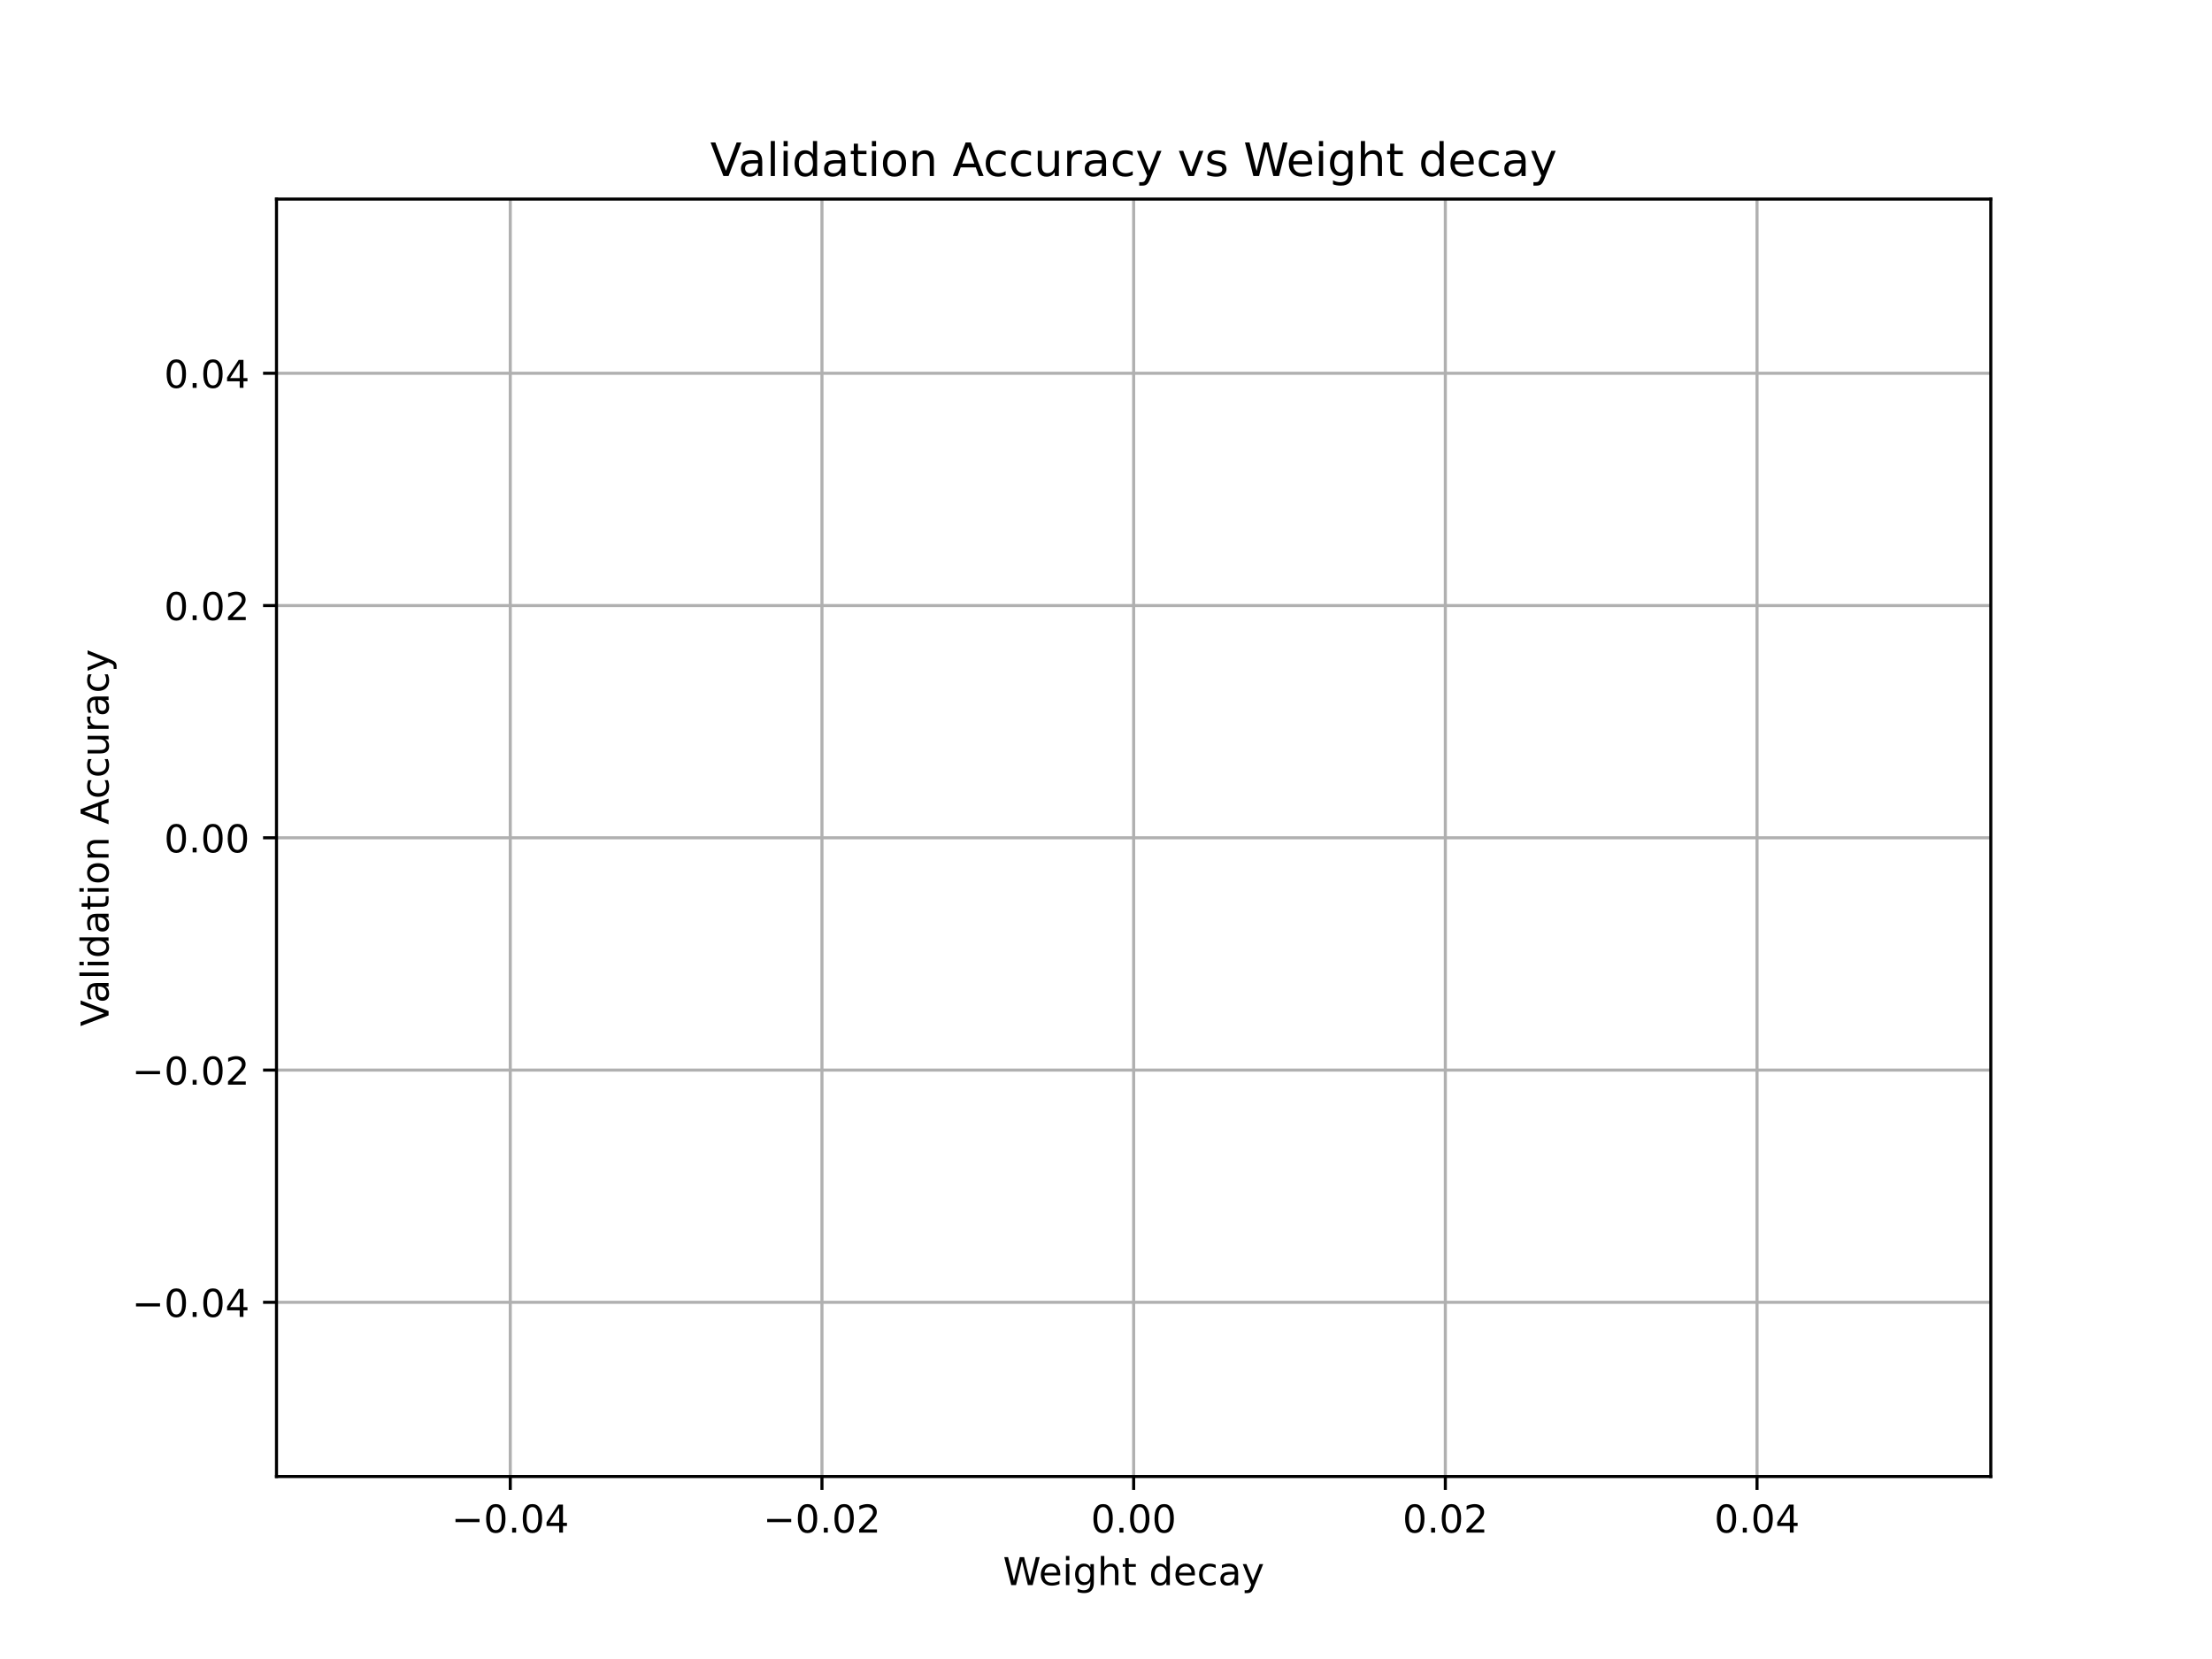
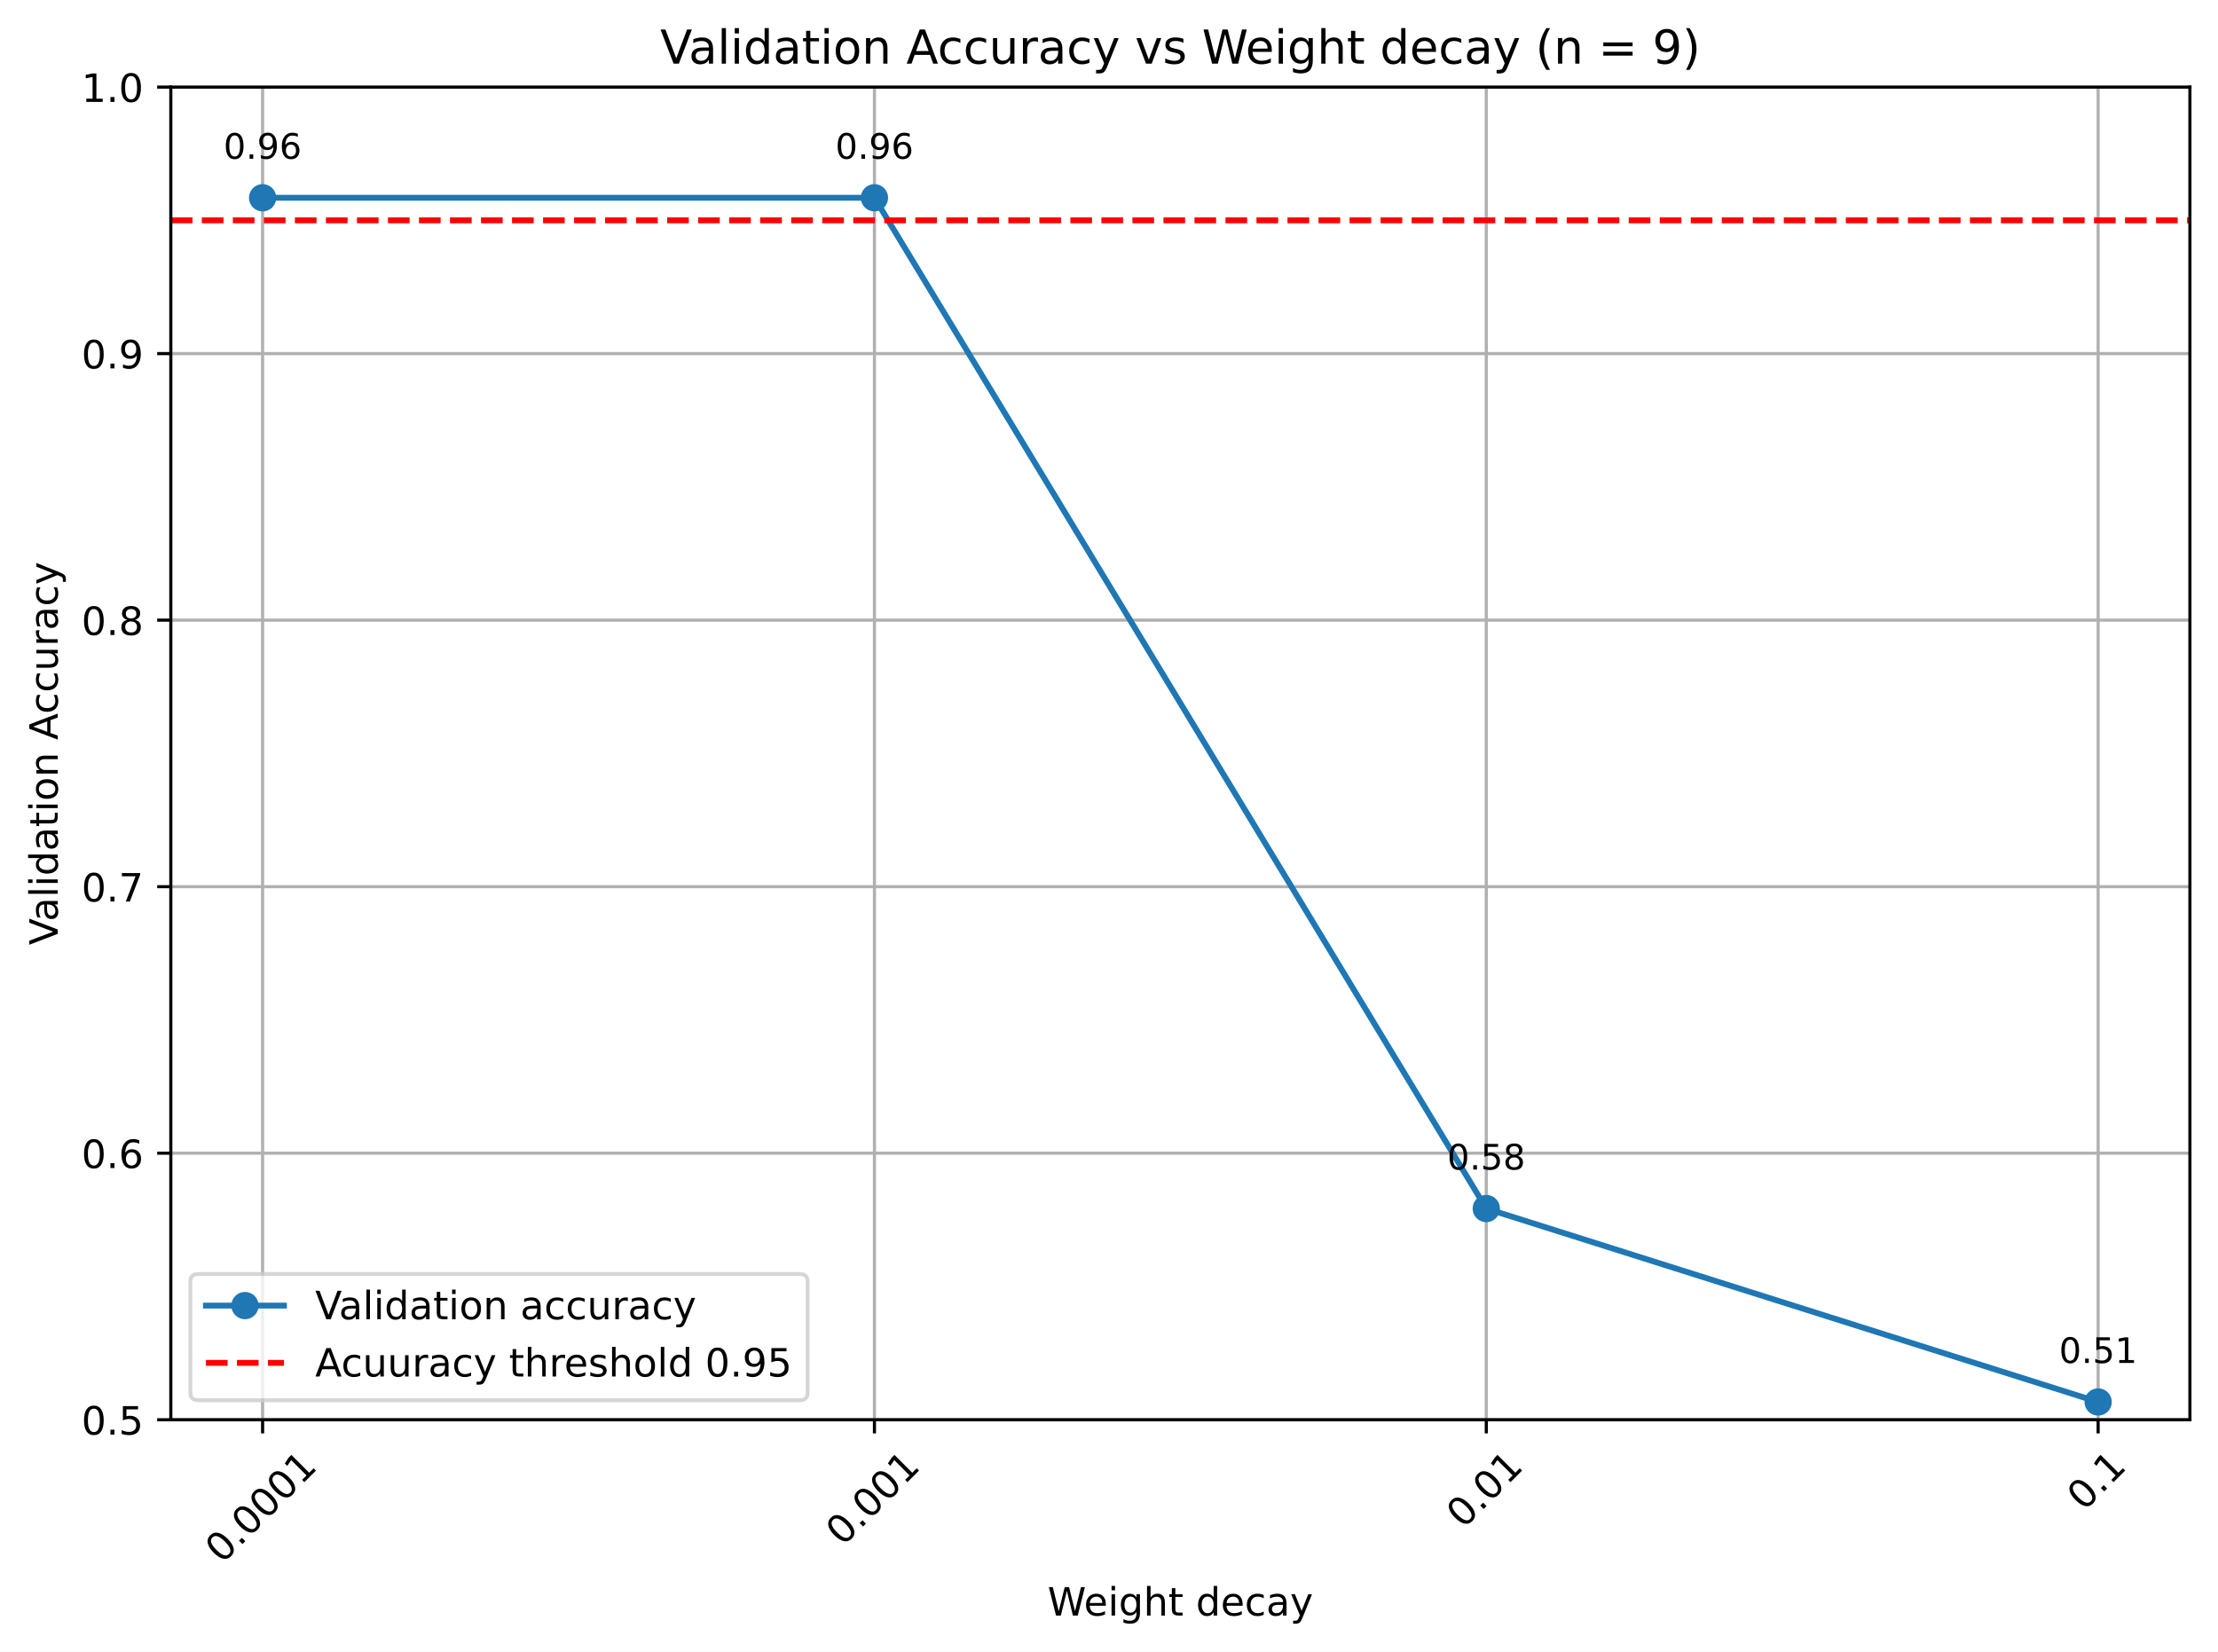
- <svg xmlns="http://www.w3.org/2000/svg" xmlns:xlink="http://www.w3.org/1999/xlink" width="576pt" height="432pt" viewBox="0 0 576 432" version="1.1">
+ <svg xmlns="http://www.w3.org/2000/svg" xmlns:xlink="http://www.w3.org/1999/xlink" width="568.461pt" height="423.329pt" viewBox="0 0 568.461 423.329" version="1.1">
  <defs>
    <style type="text/css">*{stroke-linejoin: round; stroke-linecap: butt}</style>
  </defs>
  <g id="figure_1">
    <g id="patch_1">
-       <path d="M 0 432  L 576 432  L 576 0  L 0 0  z " style="fill: #ffffff" />
+       <path d="M 0 423.329  L 568.461 423.329  L 568.461 0  L 0 0  z " style="fill: #ffffff" />
    </g>
    <g id="axes_1">
      <g id="patch_2">
-         <path d="M 72 384.48  L 518.4 384.48  L 518.4 51.84  L 72 51.84  z " style="fill: #ffffff" />
+         <path d="M 43.781 363.866  L 561.261 363.866  L 561.261 22.318  L 43.781 22.318  z " style="fill: #ffffff" />
      </g>
      <g id="matplotlib.axis_1">
        <g id="xtick_1">
          <g id="line2d_1">
-             <path d="M 132.873 384.48  L 132.873 51.84  " clip-path="url(#pad56297cc3)" style="fill: none; stroke: #b0b0b0; stroke-width: 0.8; stroke-linecap: square" />
+             <path d="M 67.303 363.866  L 67.303 22.318  " clip-path="url(#p8af74538eb)" style="fill: none; stroke: #b0b0b0; stroke-width: 0.8; stroke-linecap: square" />
          </g>
          <g id="line2d_2">
            <defs>
-               <path id="mb30249bc83" d="M 0 0  L 0 3.5  " style="stroke: #000000; stroke-width: 0.8" />
+               <path id="m6981e459e8" d="M 0 0  L 0 3.5  " style="stroke: #000000; stroke-width: 0.8" />
            </defs>
            <g>
-               <use xlink:href="#mb30249bc83" x="132.873" y="384.48" style="stroke: #000000; stroke-width: 0.8" />
+               <use xlink:href="#m6981e459e8" x="67.303" y="363.866" style="stroke: #000000; stroke-width: 0.8" />
            </g>
          </g>
          <g id="text_1">
-             <g transform="translate(117.5501 399.0784) scale(0.1 -0.1)">
-               <defs>
-                 <path id="DejaVuSans-2212" d="M 678 2272  L 4684 2272  L 4684 1741  L 678 1741  L 678 2272  z " transform="scale(0.015625)" />
+             <g transform="translate(56.88319 400.9806) rotate(-45) scale(0.1 -0.1)">
+               <defs>
                <path id="DejaVuSans-30" d="M 2034 4250  Q 1547 4250 1301 3770  Q 1056 3291 1056 2328  Q 1056 1369 1301 889  Q 1547 409 2034 409  Q 2525 409 2770 889  Q 3016 1369 3016 2328  Q 3016 3291 2770 3770  Q 2525 4250 2034 4250  z M 2034 4750  Q 2819 4750 3233 4129  Q 3647 3509 3647 2328  Q 3647 1150 3233 529  Q 2819 -91 2034 -91  Q 1250 -91 836 529  Q 422 1150 422 2328  Q 422 3509 836 4129  Q 1250 4750 2034 4750  z " transform="scale(0.015625)" />
                <path id="DejaVuSans-2e" d="M 684 794  L 1344 794  L 1344 0  L 684 0  L 684 794  z " transform="scale(0.015625)" />
-                 <path id="DejaVuSans-34" d="M 2419 4116  L 825 1625  L 2419 1625  L 2419 4116  z M 2253 4666  L 3047 4666  L 3047 1625  L 3713 1625  L 3713 1100  L 3047 1100  L 3047 0  L 2419 0  L 2419 1100  L 313 1100  L 313 1709  L 2253 4666  z " transform="scale(0.015625)" />
-               </defs>
-               <use xlink:href="#DejaVuSans-2212" />
-               <use xlink:href="#DejaVuSans-30" x="83.789" />
-               <use xlink:href="#DejaVuSans-2e" x="147.412" />
-               <use xlink:href="#DejaVuSans-30" x="179.199" />
-               <use xlink:href="#DejaVuSans-34" x="242.822" />
+                 <path id="DejaVuSans-31" d="M 794 531  L 1825 531  L 1825 4091  L 703 3866  L 703 4441  L 1819 4666  L 2450 4666  L 2450 531  L 3481 531  L 3481 0  L 794 0  L 794 531  z " transform="scale(0.015625)" />
+               </defs>
+               <use xlink:href="#DejaVuSans-30" />
+               <use xlink:href="#DejaVuSans-2e" x="63.623" />
+               <use xlink:href="#DejaVuSans-30" x="95.41" />
+               <use xlink:href="#DejaVuSans-30" x="159.033" />
+               <use xlink:href="#DejaVuSans-30" x="222.656" />
+               <use xlink:href="#DejaVuSans-31" x="286.279" />
            </g>
          </g>
        </g>
        <g id="xtick_2">
          <g id="line2d_3">
-             <path d="M 214.036 384.48  L 214.036 51.84  " clip-path="url(#pad56297cc3)" style="fill: none; stroke: #b0b0b0; stroke-width: 0.8; stroke-linecap: square" />
+             <path d="M 224.115 363.866  L 224.115 22.318  " clip-path="url(#p8af74538eb)" style="fill: none; stroke: #b0b0b0; stroke-width: 0.8; stroke-linecap: square" />
          </g>
          <g id="line2d_4">
            <g>
-               <use xlink:href="#mb30249bc83" x="214.036" y="384.48" style="stroke: #000000; stroke-width: 0.8" />
+               <use xlink:href="#m6981e459e8" x="224.115" y="363.866" style="stroke: #000000; stroke-width: 0.8" />
            </g>
          </g>
          <g id="text_2">
-             <g transform="translate(198.7137 399.0784) scale(0.1 -0.1)">
-               <defs>
-                 <path id="DejaVuSans-32" d="M 1228 531  L 3431 531  L 3431 0  L 469 0  L 469 531  Q 828 903 1448 1529  Q 2069 2156 2228 2338  Q 2531 2678 2651 2914  Q 2772 3150 2772 3378  Q 2772 3750 2511 3984  Q 2250 4219 1831 4219  Q 1534 4219 1204 4116  Q 875 4013 500 3803  L 500 4441  Q 881 4594 1212 4672  Q 1544 4750 1819 4750  Q 2544 4750 2975 4387  Q 3406 4025 3406 3419  Q 3406 3131 3298 2873  Q 3191 2616 2906 2266  Q 2828 2175 2409 1742  Q 1991 1309 1228 531  z " transform="scale(0.015625)" />
-               </defs>
-               <use xlink:href="#DejaVuSans-2212" />
-               <use xlink:href="#DejaVuSans-30" x="83.789" />
-               <use xlink:href="#DejaVuSans-2e" x="147.412" />
-               <use xlink:href="#DejaVuSans-30" x="179.199" />
-               <use xlink:href="#DejaVuSans-32" x="242.822" />
+             <g transform="translate(215.9448 396.4816) rotate(-45) scale(0.1 -0.1)">
+               <use xlink:href="#DejaVuSans-30" />
+               <use xlink:href="#DejaVuSans-2e" x="63.623" />
+               <use xlink:href="#DejaVuSans-30" x="95.41" />
+               <use xlink:href="#DejaVuSans-30" x="159.033" />
+               <use xlink:href="#DejaVuSans-31" x="222.656" />
            </g>
          </g>
        </g>
        <g id="xtick_3">
          <g id="line2d_5">
-             <path d="M 295.2 384.48  L 295.2 51.84  " clip-path="url(#pad56297cc3)" style="fill: none; stroke: #b0b0b0; stroke-width: 0.8; stroke-linecap: square" />
+             <path d="M 380.927 363.866  L 380.927 22.318  " clip-path="url(#p8af74538eb)" style="fill: none; stroke: #b0b0b0; stroke-width: 0.8; stroke-linecap: square" />
          </g>
          <g id="line2d_6">
            <g>
-               <use xlink:href="#mb30249bc83" x="295.2" y="384.48" style="stroke: #000000; stroke-width: 0.8" />
+               <use xlink:href="#m6981e459e8" x="380.927" y="363.866" style="stroke: #000000; stroke-width: 0.8" />
            </g>
          </g>
          <g id="text_3">
-             <g transform="translate(284.0672 399.0784) scale(0.1 -0.1)">
+             <g transform="translate(375.0064 391.9827) rotate(-45) scale(0.1 -0.1)">
              <use xlink:href="#DejaVuSans-30" />
              <use xlink:href="#DejaVuSans-2e" x="63.623" />
              <use xlink:href="#DejaVuSans-30" x="95.41" />
-               <use xlink:href="#DejaVuSans-30" x="159.033" />
+               <use xlink:href="#DejaVuSans-31" x="159.033" />
            </g>
          </g>
        </g>
        <g id="xtick_4">
          <g id="line2d_7">
-             <path d="M 376.364 384.48  L 376.364 51.84  " clip-path="url(#pad56297cc3)" style="fill: none; stroke: #b0b0b0; stroke-width: 0.8; stroke-linecap: square" />
+             <path d="M 537.739 363.866  L 537.739 22.318  " clip-path="url(#p8af74538eb)" style="fill: none; stroke: #b0b0b0; stroke-width: 0.8; stroke-linecap: square" />
          </g>
          <g id="line2d_8">
            <g>
-               <use xlink:href="#mb30249bc83" x="376.364" y="384.48" style="stroke: #000000; stroke-width: 0.8" />
+               <use xlink:href="#m6981e459e8" x="537.739" y="363.866" style="stroke: #000000; stroke-width: 0.8" />
            </g>
          </g>
          <g id="text_4">
-             <g transform="translate(365.2308 399.0784) scale(0.1 -0.1)">
-               <use xlink:href="#DejaVuSans-30" />
-               <use xlink:href="#DejaVuSans-2e" x="63.623" />
-               <use xlink:href="#DejaVuSans-30" x="95.41" />
-               <use xlink:href="#DejaVuSans-32" x="159.033" />
-             </g>
-           </g>
-         </g>
-         <g id="xtick_5">
-           <g id="line2d_9">
-             <path d="M 457.527 384.48  L 457.527 51.84  " clip-path="url(#pad56297cc3)" style="fill: none; stroke: #b0b0b0; stroke-width: 0.8; stroke-linecap: square" />
-           </g>
-           <g id="line2d_10">
-             <g>
-               <use xlink:href="#mb30249bc83" x="457.527" y="384.48" style="stroke: #000000; stroke-width: 0.8" />
-             </g>
-           </g>
-           <g id="text_5">
-             <g transform="translate(446.3945 399.0784) scale(0.1 -0.1)">
-               <use xlink:href="#DejaVuSans-30" />
-               <use xlink:href="#DejaVuSans-2e" x="63.623" />
-               <use xlink:href="#DejaVuSans-30" x="95.41" />
-               <use xlink:href="#DejaVuSans-34" x="159.033" />
-             </g>
-           </g>
-         </g>
-         <g id="text_6">
-           <g transform="translate(261.1687 412.7566) scale(0.1 -0.1)">
+             <g transform="translate(534.068 387.4837) rotate(-45) scale(0.1 -0.1)">
+               <use xlink:href="#DejaVuSans-30" />
+               <use xlink:href="#DejaVuSans-2e" x="63.623" />
+               <use xlink:href="#DejaVuSans-31" x="95.41" />
+             </g>
+           </g>
+         </g>
+         <g id="text_5">
+           <g transform="translate(268.49 414.0496) scale(0.1 -0.1)">
            <defs>
              <path id="DejaVuSans-57" d="M 213 4666  L 850 4666  L 1831 722  L 2809 4666  L 3519 4666  L 4500 722  L 5478 4666  L 6119 4666  L 4947 0  L 4153 0  L 3169 4050  L 2175 0  L 1381 0  L 213 4666  z " transform="scale(0.015625)" />
              <path id="DejaVuSans-65" d="M 3597 1894  L 3597 1613  L 953 1613  Q 991 1019 1311 708  Q 1631 397 2203 397  Q 2534 397 2845 478  Q 3156 559 3463 722  L 3463 178  Q 3153 47 2828 -22  Q 2503 -91 2169 -91  Q 1331 -91 842 396  Q 353 884 353 1716  Q 353 2575 817 3079  Q 1281 3584 2069 3584  Q 2775 3584 3186 3129  Q 3597 2675 3597 1894  z M 3022 2063  Q 3016 2534 2758 2815  Q 2500 3097 2075 3097  Q 1594 3097 1305 2825  Q 1016 2553 972 2059  L 3022 2063  z " transform="scale(0.015625)" />
              <path id="DejaVuSans-69" d="M 603 3500  L 1178 3500  L 1178 0  L 603 0  L 603 3500  z M 603 4863  L 1178 4863  L 1178 4134  L 603 4134  L 603 4863  z " transform="scale(0.015625)" />
              <path id="DejaVuSans-67" d="M 2906 1791  Q 2906 2416 2648 2759  Q 2391 3103 1925 3103  Q 1463 3103 1205 2759  Q 947 2416 947 1791  Q 947 1169 1205 825  Q 1463 481 1925 481  Q 2391 481 2648 825  Q 2906 1169 2906 1791  z M 3481 434  Q 3481 -459 3084 -895  Q 2688 -1331 1869 -1331  Q 1566 -1331 1297 -1286  Q 1028 -1241 775 -1147  L 775 -588  Q 1028 -725 1275 -790  Q 1522 -856 1778 -856  Q 2344 -856 2625 -561  Q 2906 -266 2906 331  L 2906 616  Q 2728 306 2450 153  Q 2172 0 1784 0  Q 1141 0 747 490  Q 353 981 353 1791  Q 353 2603 747 3093  Q 1141 3584 1784 3584  Q 2172 3584 2450 3431  Q 2728 3278 2906 2969  L 2906 3500  L 3481 3500  L 3481 434  z " transform="scale(0.015625)" />
              <path id="DejaVuSans-68" d="M 3513 2113  L 3513 0  L 2938 0  L 2938 2094  Q 2938 2591 2744 2837  Q 2550 3084 2163 3084  Q 1697 3084 1428 2787  Q 1159 2491 1159 1978  L 1159 0  L 581 0  L 581 4863  L 1159 4863  L 1159 2956  Q 1366 3272 1645 3428  Q 1925 3584 2291 3584  Q 2894 3584 3203 3211  Q 3513 2838 3513 2113  z " transform="scale(0.015625)" />
              <path id="DejaVuSans-74" d="M 1172 4494  L 1172 3500  L 2356 3500  L 2356 3053  L 1172 3053  L 1172 1153  Q 1172 725 1289 603  Q 1406 481 1766 481  L 2356 481  L 2356 0  L 1766 0  Q 1100 0 847 248  Q 594 497 594 1153  L 594 3053  L 172 3053  L 172 3500  L 594 3500  L 594 4494  L 1172 4494  z " transform="scale(0.015625)" />
              <path id="DejaVuSans-20" transform="scale(0.015625)" />
              <path id="DejaVuSans-64" d="M 2906 2969  L 2906 4863  L 3481 4863  L 3481 0  L 2906 0  L 2906 525  Q 2725 213 2448 61  Q 2172 -91 1784 -91  Q 1150 -91 751 415  Q 353 922 353 1747  Q 353 2572 751 3078  Q 1150 3584 1784 3584  Q 2172 3584 2448 3432  Q 2725 3281 2906 2969  z M 947 1747  Q 947 1113 1208 752  Q 1469 391 1925 391  Q 2381 391 2643 752  Q 2906 1113 2906 1747  Q 2906 2381 2643 2742  Q 2381 3103 1925 3103  Q 1469 3103 1208 2742  Q 947 2381 947 1747  z " transform="scale(0.015625)" />
              <path id="DejaVuSans-63" d="M 3122 3366  L 3122 2828  Q 2878 2963 2633 3030  Q 2388 3097 2138 3097  Q 1578 3097 1268 2742  Q 959 2388 959 1747  Q 959 1106 1268 751  Q 1578 397 2138 397  Q 2388 397 2633 464  Q 2878 531 3122 666  L 3122 134  Q 2881 22 2623 -34  Q 2366 -91 2075 -91  Q 1284 -91 818 406  Q 353 903 353 1747  Q 353 2603 823 3093  Q 1294 3584 2113 3584  Q 2378 3584 2631 3529  Q 2884 3475 3122 3366  z " transform="scale(0.015625)" />
              <path id="DejaVuSans-61" d="M 2194 1759  Q 1497 1759 1228 1600  Q 959 1441 959 1056  Q 959 750 1161 570  Q 1363 391 1709 391  Q 2188 391 2477 730  Q 2766 1069 2766 1631  L 2766 1759  L 2194 1759  z M 3341 1997  L 3341 0  L 2766 0  L 2766 531  Q 2569 213 2275 61  Q 1981 -91 1556 -91  Q 1019 -91 701 211  Q 384 513 384 1019  Q 384 1609 779 1909  Q 1175 2209 1959 2209  L 2766 2209  L 2766 2266  Q 2766 2663 2505 2880  Q 2244 3097 1772 3097  Q 1472 3097 1187 3025  Q 903 2953 641 2809  L 641 3341  Q 956 3463 1253 3523  Q 1550 3584 1831 3584  Q 2591 3584 2966 3190  Q 3341 2797 3341 1997  z " transform="scale(0.015625)" />
              <path id="DejaVuSans-79" d="M 2059 -325  Q 1816 -950 1584 -1140  Q 1353 -1331 966 -1331  L 506 -1331  L 506 -850  L 844 -850  Q 1081 -850 1212 -737  Q 1344 -625 1503 -206  L 1606 56  L 191 3500  L 800 3500  L 1894 763  L 2988 3500  L 3597 3500  L 2059 -325  z " transform="scale(0.015625)" />
            </defs>
            <use xlink:href="#DejaVuSans-57" />
            <use xlink:href="#DejaVuSans-65" x="93.002" />
            <use xlink:href="#DejaVuSans-69" x="154.525" />
            <use xlink:href="#DejaVuSans-67" x="182.309" />
            <use xlink:href="#DejaVuSans-68" x="245.785" />
            <use xlink:href="#DejaVuSans-74" x="309.164" />
            <use xlink:href="#DejaVuSans-20" x="348.373" />
            <use xlink:href="#DejaVuSans-64" x="380.16" />
            <use xlink:href="#DejaVuSans-65" x="443.637" />
            <use xlink:href="#DejaVuSans-63" x="505.16" />
            <use xlink:href="#DejaVuSans-61" x="560.141" />
            <use xlink:href="#DejaVuSans-79" x="621.42" />
          </g>
        </g>
      </g>
      <g id="matplotlib.axis_2">
        <g id="ytick_1">
+           <g id="line2d_9">
+             <path d="M 43.781 363.866  L 561.261 363.866  " clip-path="url(#p8af74538eb)" style="fill: none; stroke: #b0b0b0; stroke-width: 0.8; stroke-linecap: square" />
+           </g>
+           <g id="line2d_10">
+             <defs>
+               <path id="mba61c4c496" d="M 0 0  L -3.5 0  " style="stroke: #000000; stroke-width: 0.8" />
+             </defs>
+             <g>
+               <use xlink:href="#mba61c4c496" x="43.781" y="363.866" style="stroke: #000000; stroke-width: 0.8" />
+             </g>
+           </g>
+           <g id="text_6">
+             <g transform="translate(20.87813 367.6648) scale(0.1 -0.1)">
+               <defs>
+                 <path id="DejaVuSans-35" d="M 691 4666  L 3169 4666  L 3169 4134  L 1269 4134  L 1269 2991  Q 1406 3038 1543 3061  Q 1681 3084 1819 3084  Q 2600 3084 3056 2656  Q 3513 2228 3513 1497  Q 3513 744 3044 326  Q 2575 -91 1722 -91  Q 1428 -91 1123 -41  Q 819 9 494 109  L 494 744  Q 775 591 1075 516  Q 1375 441 1709 441  Q 2250 441 2565 725  Q 2881 1009 2881 1497  Q 2881 1984 2565 2268  Q 2250 2553 1709 2553  Q 1456 2553 1204 2497  Q 953 2441 691 2322  L 691 4666  z " transform="scale(0.015625)" />
+               </defs>
+               <use xlink:href="#DejaVuSans-30" />
+               <use xlink:href="#DejaVuSans-2e" x="63.623" />
+               <use xlink:href="#DejaVuSans-35" x="95.41" />
+             </g>
+           </g>
+         </g>
+         <g id="ytick_2">
          <g id="line2d_11">
-             <path d="M 72 339.12  L 518.4 339.12  " clip-path="url(#pad56297cc3)" style="fill: none; stroke: #b0b0b0; stroke-width: 0.8; stroke-linecap: square" />
+             <path d="M 43.781 295.556  L 561.261 295.556  " clip-path="url(#p8af74538eb)" style="fill: none; stroke: #b0b0b0; stroke-width: 0.8; stroke-linecap: square" />
          </g>
          <g id="line2d_12">
-             <defs>
-               <path id="m4d07c3b523" d="M 0 0  L -3.5 0  " style="stroke: #000000; stroke-width: 0.8" />
-             </defs>
-             <g>
-               <use xlink:href="#m4d07c3b523" x="72" y="339.12" style="stroke: #000000; stroke-width: 0.8" />
+             <g>
+               <use xlink:href="#mba61c4c496" x="43.781" y="295.556" style="stroke: #000000; stroke-width: 0.8" />
            </g>
          </g>
          <g id="text_7">
-             <g transform="translate(34.35469 342.9192) scale(0.1 -0.1)">
-               <use xlink:href="#DejaVuSans-2212" />
-               <use xlink:href="#DejaVuSans-30" x="83.789" />
-               <use xlink:href="#DejaVuSans-2e" x="147.412" />
-               <use xlink:href="#DejaVuSans-30" x="179.199" />
-               <use xlink:href="#DejaVuSans-34" x="242.822" />
-             </g>
-           </g>
-         </g>
-         <g id="ytick_2">
+             <g transform="translate(20.87813 299.3553) scale(0.1 -0.1)">
+               <defs>
+                 <path id="DejaVuSans-36" d="M 2113 2584  Q 1688 2584 1439 2293  Q 1191 2003 1191 1497  Q 1191 994 1439 701  Q 1688 409 2113 409  Q 2538 409 2786 701  Q 3034 994 3034 1497  Q 3034 2003 2786 2293  Q 2538 2584 2113 2584  z M 3366 4563  L 3366 3988  Q 3128 4100 2886 4159  Q 2644 4219 2406 4219  Q 1781 4219 1451 3797  Q 1122 3375 1075 2522  Q 1259 2794 1537 2939  Q 1816 3084 2150 3084  Q 2853 3084 3261 2657  Q 3669 2231 3669 1497  Q 3669 778 3244 343  Q 2819 -91 2113 -91  Q 1303 -91 875 529  Q 447 1150 447 2328  Q 447 3434 972 4092  Q 1497 4750 2381 4750  Q 2619 4750 2861 4703  Q 3103 4656 3366 4563  z " transform="scale(0.015625)" />
+               </defs>
+               <use xlink:href="#DejaVuSans-30" />
+               <use xlink:href="#DejaVuSans-2e" x="63.623" />
+               <use xlink:href="#DejaVuSans-36" x="95.41" />
+             </g>
+           </g>
+         </g>
+         <g id="ytick_3">
          <g id="line2d_13">
-             <path d="M 72 278.64  L 518.4 278.64  " clip-path="url(#pad56297cc3)" style="fill: none; stroke: #b0b0b0; stroke-width: 0.8; stroke-linecap: square" />
+             <path d="M 43.781 227.247  L 561.261 227.247  " clip-path="url(#p8af74538eb)" style="fill: none; stroke: #b0b0b0; stroke-width: 0.8; stroke-linecap: square" />
          </g>
          <g id="line2d_14">
            <g>
-               <use xlink:href="#m4d07c3b523" x="72" y="278.64" style="stroke: #000000; stroke-width: 0.8" />
+               <use xlink:href="#mba61c4c496" x="43.781" y="227.247" style="stroke: #000000; stroke-width: 0.8" />
            </g>
          </g>
          <g id="text_8">
-             <g transform="translate(34.35469 282.4392) scale(0.1 -0.1)">
-               <use xlink:href="#DejaVuSans-2212" />
-               <use xlink:href="#DejaVuSans-30" x="83.789" />
-               <use xlink:href="#DejaVuSans-2e" x="147.412" />
-               <use xlink:href="#DejaVuSans-30" x="179.199" />
-               <use xlink:href="#DejaVuSans-32" x="242.822" />
-             </g>
-           </g>
-         </g>
-         <g id="ytick_3">
+             <g transform="translate(20.87813 231.0458) scale(0.1 -0.1)">
+               <defs>
+                 <path id="DejaVuSans-37" d="M 525 4666  L 3525 4666  L 3525 4397  L 1831 0  L 1172 0  L 2766 4134  L 525 4134  L 525 4666  z " transform="scale(0.015625)" />
+               </defs>
+               <use xlink:href="#DejaVuSans-30" />
+               <use xlink:href="#DejaVuSans-2e" x="63.623" />
+               <use xlink:href="#DejaVuSans-37" x="95.41" />
+             </g>
+           </g>
+         </g>
+         <g id="ytick_4">
          <g id="line2d_15">
-             <path d="M 72 218.16  L 518.4 218.16  " clip-path="url(#pad56297cc3)" style="fill: none; stroke: #b0b0b0; stroke-width: 0.8; stroke-linecap: square" />
+             <path d="M 43.781 158.937  L 561.261 158.937  " clip-path="url(#p8af74538eb)" style="fill: none; stroke: #b0b0b0; stroke-width: 0.8; stroke-linecap: square" />
          </g>
          <g id="line2d_16">
            <g>
-               <use xlink:href="#m4d07c3b523" x="72" y="218.16" style="stroke: #000000; stroke-width: 0.8" />
+               <use xlink:href="#mba61c4c496" x="43.781" y="158.937" style="stroke: #000000; stroke-width: 0.8" />
            </g>
          </g>
          <g id="text_9">
-             <g transform="translate(42.73438 221.9592) scale(0.1 -0.1)">
-               <use xlink:href="#DejaVuSans-30" />
+             <g transform="translate(20.87813 162.7363) scale(0.1 -0.1)">
+               <defs>
+                 <path id="DejaVuSans-38" d="M 2034 2216  Q 1584 2216 1326 1975  Q 1069 1734 1069 1313  Q 1069 891 1326 650  Q 1584 409 2034 409  Q 2484 409 2743 651  Q 3003 894 3003 1313  Q 3003 1734 2745 1975  Q 2488 2216 2034 2216  z M 1403 2484  Q 997 2584 770 2862  Q 544 3141 544 3541  Q 544 4100 942 4425  Q 1341 4750 2034 4750  Q 2731 4750 3128 4425  Q 3525 4100 3525 3541  Q 3525 3141 3298 2862  Q 3072 2584 2669 2484  Q 3125 2378 3379 2068  Q 3634 1759 3634 1313  Q 3634 634 3220 271  Q 2806 -91 2034 -91  Q 1263 -91 848 271  Q 434 634 434 1313  Q 434 1759 690 2068  Q 947 2378 1403 2484  z M 1172 3481  Q 1172 3119 1398 2916  Q 1625 2713 2034 2713  Q 2441 2713 2670 2916  Q 2900 3119 2900 3481  Q 2900 3844 2670 4047  Q 2441 4250 2034 4250  Q 1625 4250 1398 4047  Q 1172 3844 1172 3481  z " transform="scale(0.015625)" />
+               </defs>
+               <use xlink:href="#DejaVuSans-30" />
+               <use xlink:href="#DejaVuSans-2e" x="63.623" />
+               <use xlink:href="#DejaVuSans-38" x="95.41" />
+             </g>
+           </g>
+         </g>
+         <g id="ytick_5">
+           <g id="line2d_17">
+             <path d="M 43.781 90.628  L 561.261 90.628  " clip-path="url(#p8af74538eb)" style="fill: none; stroke: #b0b0b0; stroke-width: 0.8; stroke-linecap: square" />
+           </g>
+           <g id="line2d_18">
+             <g>
+               <use xlink:href="#mba61c4c496" x="43.781" y="90.628" style="stroke: #000000; stroke-width: 0.8" />
+             </g>
+           </g>
+           <g id="text_10">
+             <g transform="translate(20.87813 94.42684) scale(0.1 -0.1)">
+               <defs>
+                 <path id="DejaVuSans-39" d="M 703 97  L 703 672  Q 941 559 1184 500  Q 1428 441 1663 441  Q 2288 441 2617 861  Q 2947 1281 2994 2138  Q 2813 1869 2534 1725  Q 2256 1581 1919 1581  Q 1219 1581 811 2004  Q 403 2428 403 3163  Q 403 3881 828 4315  Q 1253 4750 1959 4750  Q 2769 4750 3195 4129  Q 3622 3509 3622 2328  Q 3622 1225 3098 567  Q 2575 -91 1691 -91  Q 1453 -91 1209 -44  Q 966 3 703 97  z M 1959 2075  Q 2384 2075 2632 2365  Q 2881 2656 2881 3163  Q 2881 3666 2632 3958  Q 2384 4250 1959 4250  Q 1534 4250 1286 3958  Q 1038 3666 1038 3163  Q 1038 2656 1286 2365  Q 1534 2075 1959 2075  z " transform="scale(0.015625)" />
+               </defs>
+               <use xlink:href="#DejaVuSans-30" />
+               <use xlink:href="#DejaVuSans-2e" x="63.623" />
+               <use xlink:href="#DejaVuSans-39" x="95.41" />
+             </g>
+           </g>
+         </g>
+         <g id="ytick_6">
+           <g id="line2d_19">
+             <path d="M 43.781 22.318  L 561.261 22.318  " clip-path="url(#p8af74538eb)" style="fill: none; stroke: #b0b0b0; stroke-width: 0.8; stroke-linecap: square" />
+           </g>
+           <g id="line2d_20">
+             <g>
+               <use xlink:href="#mba61c4c496" x="43.781" y="22.318" style="stroke: #000000; stroke-width: 0.8" />
+             </g>
+           </g>
+           <g id="text_11">
+             <g transform="translate(20.87813 26.11734) scale(0.1 -0.1)">
+               <use xlink:href="#DejaVuSans-31" />
              <use xlink:href="#DejaVuSans-2e" x="63.623" />
              <use xlink:href="#DejaVuSans-30" x="95.41" />
-               <use xlink:href="#DejaVuSans-30" x="159.033" />
-             </g>
-           </g>
-         </g>
-         <g id="ytick_4">
-           <g id="line2d_17">
-             <path d="M 72 157.68  L 518.4 157.68  " clip-path="url(#pad56297cc3)" style="fill: none; stroke: #b0b0b0; stroke-width: 0.8; stroke-linecap: square" />
-           </g>
-           <g id="line2d_18">
-             <g>
-               <use xlink:href="#m4d07c3b523" x="72" y="157.68" style="stroke: #000000; stroke-width: 0.8" />
-             </g>
-           </g>
-           <g id="text_10">
-             <g transform="translate(42.73438 161.4792) scale(0.1 -0.1)">
-               <use xlink:href="#DejaVuSans-30" />
-               <use xlink:href="#DejaVuSans-2e" x="63.623" />
-               <use xlink:href="#DejaVuSans-30" x="95.41" />
-               <use xlink:href="#DejaVuSans-32" x="159.033" />
-             </g>
-           </g>
-         </g>
-         <g id="ytick_5">
-           <g id="line2d_19">
-             <path d="M 72 97.2  L 518.4 97.2  " clip-path="url(#pad56297cc3)" style="fill: none; stroke: #b0b0b0; stroke-width: 0.8; stroke-linecap: square" />
-           </g>
-           <g id="line2d_20">
-             <g>
-               <use xlink:href="#m4d07c3b523" x="72" y="97.2" style="stroke: #000000; stroke-width: 0.8" />
-             </g>
-           </g>
-           <g id="text_11">
-             <g transform="translate(42.73438 100.9992) scale(0.1 -0.1)">
-               <use xlink:href="#DejaVuSans-30" />
-               <use xlink:href="#DejaVuSans-2e" x="63.623" />
-               <use xlink:href="#DejaVuSans-30" x="95.41" />
-               <use xlink:href="#DejaVuSans-34" x="159.033" />
            </g>
          </g>
        </g>
        <g id="text_12">
-           <g transform="translate(28.275 267.2678) rotate(-90) scale(0.1 -0.1)">
+           <g transform="translate(14.79844 242.1997) rotate(-90) scale(0.1 -0.1)">
            <defs>
              <path id="DejaVuSans-56" d="M 1831 0  L 50 4666  L 709 4666  L 2188 738  L 3669 4666  L 4325 4666  L 2547 0  L 1831 0  z " transform="scale(0.015625)" />
              <path id="DejaVuSans-6c" d="M 603 4863  L 1178 4863  L 1178 0  L 603 0  L 603 4863  z " transform="scale(0.015625)" />
              <path id="DejaVuSans-6f" d="M 1959 3097  Q 1497 3097 1228 2736  Q 959 2375 959 1747  Q 959 1119 1226 758  Q 1494 397 1959 397  Q 2419 397 2687 759  Q 2956 1122 2956 1747  Q 2956 2369 2687 2733  Q 2419 3097 1959 3097  z M 1959 3584  Q 2709 3584 3137 3096  Q 3566 2609 3566 1747  Q 3566 888 3137 398  Q 2709 -91 1959 -91  Q 1206 -91 779 398  Q 353 888 353 1747  Q 353 2609 779 3096  Q 1206 3584 1959 3584  z " transform="scale(0.015625)" />
              <path id="DejaVuSans-6e" d="M 3513 2113  L 3513 0  L 2938 0  L 2938 2094  Q 2938 2591 2744 2837  Q 2550 3084 2163 3084  Q 1697 3084 1428 2787  Q 1159 2491 1159 1978  L 1159 0  L 581 0  L 581 3500  L 1159 3500  L 1159 2956  Q 1366 3272 1645 3428  Q 1925 3584 2291 3584  Q 2894 3584 3203 3211  Q 3513 2838 3513 2113  z " transform="scale(0.015625)" />
              <path id="DejaVuSans-41" d="M 2188 4044  L 1331 1722  L 3047 1722  L 2188 4044  z M 1831 4666  L 2547 4666  L 4325 0  L 3669 0  L 3244 1197  L 1141 1197  L 716 0  L 50 0  L 1831 4666  z " transform="scale(0.015625)" />
              <path id="DejaVuSans-75" d="M 544 1381  L 544 3500  L 1119 3500  L 1119 1403  Q 1119 906 1312 657  Q 1506 409 1894 409  Q 2359 409 2629 706  Q 2900 1003 2900 1516  L 2900 3500  L 3475 3500  L 3475 0  L 2900 0  L 2900 538  Q 2691 219 2414 64  Q 2138 -91 1772 -91  Q 1169 -91 856 284  Q 544 659 544 1381  z M 1991 3584  L 1991 3584  z " transform="scale(0.015625)" />
              <path id="DejaVuSans-72" d="M 2631 2963  Q 2534 3019 2420 3045  Q 2306 3072 2169 3072  Q 1681 3072 1420 2755  Q 1159 2438 1159 1844  L 1159 0  L 581 0  L 581 3500  L 1159 3500  L 1159 2956  Q 1341 3275 1631 3429  Q 1922 3584 2338 3584  Q 2397 3584 2469 3576  Q 2541 3569 2628 3553  L 2631 2963  z " transform="scale(0.015625)" />
            </defs>
            <use xlink:href="#DejaVuSans-56" />
            <use xlink:href="#DejaVuSans-61" x="60.658" />
            <use xlink:href="#DejaVuSans-6c" x="121.938" />
            <use xlink:href="#DejaVuSans-69" x="149.721" />
            <use xlink:href="#DejaVuSans-64" x="177.504" />
            <use xlink:href="#DejaVuSans-61" x="240.98" />
            <use xlink:href="#DejaVuSans-74" x="302.26" />
            <use xlink:href="#DejaVuSans-69" x="341.469" />
            <use xlink:href="#DejaVuSans-6f" x="369.252" />
            <use xlink:href="#DejaVuSans-6e" x="430.434" />
            <use xlink:href="#DejaVuSans-20" x="493.812" />
            <use xlink:href="#DejaVuSans-41" x="525.6" />
            <use xlink:href="#DejaVuSans-63" x="592.258" />
            <use xlink:href="#DejaVuSans-63" x="647.238" />
            <use xlink:href="#DejaVuSans-75" x="702.219" />
            <use xlink:href="#DejaVuSans-72" x="765.598" />
            <use xlink:href="#DejaVuSans-61" x="806.711" />
            <use xlink:href="#DejaVuSans-63" x="867.99" />
            <use xlink:href="#DejaVuSans-79" x="922.971" />
          </g>
        </g>
      </g>
-       <g id="line2d_21" />
+       <g id="line2d_21">
+         <path d="M 67.303 50.686  L 224.115 50.686  L 380.927 309.74  L 537.739 359.312  " clip-path="url(#p8af74538eb)" style="fill: none; stroke: #1f77b4; stroke-width: 1.5; stroke-linecap: square" />
+         <defs>
+           <path id="m47e930aaa0" d="M 0 3  C 0.796 3 1.559 2.684 2.121 2.121  C 2.684 1.559 3 0.796 3 0  C 3 -0.796 2.684 -1.559 2.121 -2.121  C 1.559 -2.684 0.796 -3 0 -3  C -0.796 -3 -1.559 -2.684 -2.121 -2.121  C -2.684 -1.559 -3 -0.796 -3 0  C -3 0.796 -2.684 1.559 -2.121 2.121  C -1.559 2.684 -0.796 3 0 3  z " style="stroke: #1f77b4" />
+         </defs>
+         <g clip-path="url(#p8af74538eb)">
+           <use xlink:href="#m47e930aaa0" x="67.303" y="50.686" style="fill: #1f77b4; stroke: #1f77b4" />
+           <use xlink:href="#m47e930aaa0" x="224.115" y="50.686" style="fill: #1f77b4; stroke: #1f77b4" />
+           <use xlink:href="#m47e930aaa0" x="380.927" y="309.74" style="fill: #1f77b4; stroke: #1f77b4" />
+           <use xlink:href="#m47e930aaa0" x="537.739" y="359.312" style="fill: #1f77b4; stroke: #1f77b4" />
+         </g>
+       </g>
+       <g id="line2d_22">
+         <path d="M 43.781 56.473  L 561.261 56.473  " clip-path="url(#p8af74538eb)" style="fill: none; stroke-dasharray: 5.55,2.4; stroke-dashoffset: 0; stroke: #ff0000; stroke-width: 1.5" />
+       </g>
      <g id="patch_3">
-         <path d="M 72 384.48  L 72 51.84  " style="fill: none; stroke: #000000; stroke-width: 0.8; stroke-linejoin: miter; stroke-linecap: square" />
+         <path d="M 43.781 363.866  L 43.781 22.318  " style="fill: none; stroke: #000000; stroke-width: 0.8; stroke-linejoin: miter; stroke-linecap: square" />
      </g>
      <g id="patch_4">
-         <path d="M 518.4 384.48  L 518.4 51.84  " style="fill: none; stroke: #000000; stroke-width: 0.8; stroke-linejoin: miter; stroke-linecap: square" />
+         <path d="M 561.261 363.866  L 561.261 22.318  " style="fill: none; stroke: #000000; stroke-width: 0.8; stroke-linejoin: miter; stroke-linecap: square" />
      </g>
      <g id="patch_5">
-         <path d="M 72 384.48  L 518.4 384.48  " style="fill: none; stroke: #000000; stroke-width: 0.8; stroke-linejoin: miter; stroke-linecap: square" />
+         <path d="M 43.781 363.866  L 561.261 363.866  " style="fill: none; stroke: #000000; stroke-width: 0.8; stroke-linejoin: miter; stroke-linecap: square" />
      </g>
      <g id="patch_6">
-         <path d="M 72 51.84  L 518.4 51.84  " style="fill: none; stroke: #000000; stroke-width: 0.8; stroke-linejoin: miter; stroke-linecap: square" />
+         <path d="M 43.781 22.318  L 561.261 22.318  " style="fill: none; stroke: #000000; stroke-width: 0.8; stroke-linejoin: miter; stroke-linecap: square" />
      </g>
      <g id="text_13">
-         <g transform="translate(184.9425 45.84) scale(0.12 -0.12)">
+         <g transform="translate(57.28354 40.68554) scale(0.09 -0.09)">
+           <use xlink:href="#DejaVuSans-30" />
+           <use xlink:href="#DejaVuSans-2e" x="63.623" />
+           <use xlink:href="#DejaVuSans-39" x="95.41" />
+           <use xlink:href="#DejaVuSans-36" x="159.033" />
+         </g>
+       </g>
+       <g id="text_14">
+         <g transform="translate(214.0957 40.68554) scale(0.09 -0.09)">
+           <use xlink:href="#DejaVuSans-30" />
+           <use xlink:href="#DejaVuSans-2e" x="63.623" />
+           <use xlink:href="#DejaVuSans-39" x="95.41" />
+           <use xlink:href="#DejaVuSans-36" x="159.033" />
+         </g>
+       </g>
+       <g id="text_15">
+         <g transform="translate(370.9078 299.7398) scale(0.09 -0.09)">
+           <use xlink:href="#DejaVuSans-30" />
+           <use xlink:href="#DejaVuSans-2e" x="63.623" />
+           <use xlink:href="#DejaVuSans-35" x="95.41" />
+           <use xlink:href="#DejaVuSans-38" x="159.033" />
+         </g>
+       </g>
+       <g id="text_16">
+         <g transform="translate(527.7199 349.3116) scale(0.09 -0.09)">
+           <use xlink:href="#DejaVuSans-30" />
+           <use xlink:href="#DejaVuSans-2e" x="63.623" />
+           <use xlink:href="#DejaVuSans-35" x="95.41" />
+           <use xlink:href="#DejaVuSans-31" x="159.033" />
+         </g>
+       </g>
+       <g id="text_17">
+         <g transform="translate(169.2134 16.31812) scale(0.12 -0.12)">
          <defs>
            <path id="DejaVuSans-76" d="M 191 3500  L 800 3500  L 1894 563  L 2988 3500  L 3597 3500  L 2284 0  L 1503 0  L 191 3500  z " transform="scale(0.015625)" />
            <path id="DejaVuSans-73" d="M 2834 3397  L 2834 2853  Q 2591 2978 2328 3040  Q 2066 3103 1784 3103  Q 1356 3103 1142 2972  Q 928 2841 928 2578  Q 928 2378 1081 2264  Q 1234 2150 1697 2047  L 1894 2003  Q 2506 1872 2764 1633  Q 3022 1394 3022 966  Q 3022 478 2636 193  Q 2250 -91 1575 -91  Q 1294 -91 989 -36  Q 684 19 347 128  L 347 722  Q 666 556 975 473  Q 1284 391 1588 391  Q 1994 391 2212 530  Q 2431 669 2431 922  Q 2431 1156 2273 1281  Q 2116 1406 1581 1522  L 1381 1569  Q 847 1681 609 1914  Q 372 2147 372 2553  Q 372 3047 722 3315  Q 1072 3584 1716 3584  Q 2034 3584 2315 3537  Q 2597 3491 2834 3397  z " transform="scale(0.015625)" />
+             <path id="DejaVuSans-28" d="M 1984 4856  Q 1566 4138 1362 3434  Q 1159 2731 1159 2009  Q 1159 1288 1364 580  Q 1569 -128 1984 -844  L 1484 -844  Q 1016 -109 783 600  Q 550 1309 550 2009  Q 550 2706 781 3412  Q 1013 4119 1484 4856  L 1984 4856  z " transform="scale(0.015625)" />
+             <path id="DejaVuSans-3d" d="M 678 2906  L 4684 2906  L 4684 2381  L 678 2381  L 678 2906  z M 678 1631  L 4684 1631  L 4684 1100  L 678 1100  L 678 1631  z " transform="scale(0.015625)" />
+             <path id="DejaVuSans-29" d="M 513 4856  L 1013 4856  Q 1481 4119 1714 3412  Q 1947 2706 1947 2009  Q 1947 1309 1714 600  Q 1481 -109 1013 -844  L 513 -844  Q 928 -128 1133 580  Q 1338 1288 1338 2009  Q 1338 2731 1133 3434  Q 928 4138 513 4856  z " transform="scale(0.015625)" />
          </defs>
          <use xlink:href="#DejaVuSans-56" />
          <use xlink:href="#DejaVuSans-61" x="60.658" />
          <use xlink:href="#DejaVuSans-6c" x="121.938" />
          <use xlink:href="#DejaVuSans-69" x="149.721" />
          <use xlink:href="#DejaVuSans-64" x="177.504" />
          <use xlink:href="#DejaVuSans-61" x="240.98" />
          <use xlink:href="#DejaVuSans-74" x="302.26" />
          <use xlink:href="#DejaVuSans-69" x="341.469" />
          <use xlink:href="#DejaVuSans-6f" x="369.252" />
          <use xlink:href="#DejaVuSans-6e" x="430.434" />
          <use xlink:href="#DejaVuSans-20" x="493.812" />
          <use xlink:href="#DejaVuSans-41" x="525.6" />
          <use xlink:href="#DejaVuSans-63" x="592.258" />
          <use xlink:href="#DejaVuSans-63" x="647.238" />
          <use xlink:href="#DejaVuSans-75" x="702.219" />
          <use xlink:href="#DejaVuSans-72" x="765.598" />
          <use xlink:href="#DejaVuSans-61" x="806.711" />
          <use xlink:href="#DejaVuSans-63" x="867.99" />
          <use xlink:href="#DejaVuSans-79" x="922.971" />
          <use xlink:href="#DejaVuSans-20" x="982.15" />
          <use xlink:href="#DejaVuSans-76" x="1013.938" />
          <use xlink:href="#DejaVuSans-73" x="1073.117" />
          <use xlink:href="#DejaVuSans-20" x="1125.217" />
          <use xlink:href="#DejaVuSans-57" x="1157.004" />
          <use xlink:href="#DejaVuSans-65" x="1250.006" />
          <use xlink:href="#DejaVuSans-69" x="1311.529" />
          <use xlink:href="#DejaVuSans-67" x="1339.312" />
          <use xlink:href="#DejaVuSans-68" x="1402.789" />
          <use xlink:href="#DejaVuSans-74" x="1466.168" />
          <use xlink:href="#DejaVuSans-20" x="1505.377" />
          <use xlink:href="#DejaVuSans-64" x="1537.164" />
          <use xlink:href="#DejaVuSans-65" x="1600.641" />
          <use xlink:href="#DejaVuSans-63" x="1662.164" />
          <use xlink:href="#DejaVuSans-61" x="1717.145" />
          <use xlink:href="#DejaVuSans-79" x="1778.424" />
+           <use xlink:href="#DejaVuSans-20" x="1837.604" />
+           <use xlink:href="#DejaVuSans-28" x="1869.391" />
+           <use xlink:href="#DejaVuSans-6e" x="1908.404" />
+           <use xlink:href="#DejaVuSans-20" x="1971.783" />
+           <use xlink:href="#DejaVuSans-3d" x="2003.57" />
+           <use xlink:href="#DejaVuSans-20" x="2087.359" />
+           <use xlink:href="#DejaVuSans-39" x="2119.146" />
+           <use xlink:href="#DejaVuSans-29" x="2182.77" />
+         </g>
+       </g>
+       <g id="legend_1">
+         <g id="patch_7">
+           <path d="M 50.781 358.866  L 204.988 358.866  Q 206.988 358.866 206.988 356.866  L 206.988 328.509  Q 206.988 326.509 204.988 326.509  L 50.781 326.509  Q 48.781 326.509 48.781 328.509  L 48.781 356.866  Q 48.781 358.866 50.781 358.866  z " style="fill: #ffffff; opacity: 0.8; stroke: #cccccc; stroke-linejoin: miter" />
+         </g>
+         <g id="line2d_23">
+           <path d="M 52.781 334.608  L 62.781 334.608  L 72.781 334.608  " style="fill: none; stroke: #1f77b4; stroke-width: 1.5; stroke-linecap: square" />
+           <g>
+             <use xlink:href="#m47e930aaa0" x="62.781" y="334.608" style="fill: #1f77b4; stroke: #1f77b4" />
+           </g>
+         </g>
+         <g id="text_18">
+           <g transform="translate(80.78125 338.1078) scale(0.1 -0.1)">
+             <use xlink:href="#DejaVuSans-56" />
+             <use xlink:href="#DejaVuSans-61" x="60.658" />
+             <use xlink:href="#DejaVuSans-6c" x="121.938" />
+             <use xlink:href="#DejaVuSans-69" x="149.721" />
+             <use xlink:href="#DejaVuSans-64" x="177.504" />
+             <use xlink:href="#DejaVuSans-61" x="240.98" />
+             <use xlink:href="#DejaVuSans-74" x="302.26" />
+             <use xlink:href="#DejaVuSans-69" x="341.469" />
+             <use xlink:href="#DejaVuSans-6f" x="369.252" />
+             <use xlink:href="#DejaVuSans-6e" x="430.434" />
+             <use xlink:href="#DejaVuSans-20" x="493.812" />
+             <use xlink:href="#DejaVuSans-61" x="525.6" />
+             <use xlink:href="#DejaVuSans-63" x="586.879" />
+             <use xlink:href="#DejaVuSans-63" x="641.859" />
+             <use xlink:href="#DejaVuSans-75" x="696.84" />
+             <use xlink:href="#DejaVuSans-72" x="760.219" />
+             <use xlink:href="#DejaVuSans-61" x="801.332" />
+             <use xlink:href="#DejaVuSans-63" x="862.611" />
+             <use xlink:href="#DejaVuSans-79" x="917.592" />
+           </g>
+         </g>
+         <g id="line2d_24">
+           <path d="M 52.781 349.286  L 62.781 349.286  L 72.781 349.286  " style="fill: none; stroke-dasharray: 5.55,2.4; stroke-dashoffset: 0; stroke: #ff0000; stroke-width: 1.5" />
+         </g>
+         <g id="text_19">
+           <g transform="translate(80.78125 352.7859) scale(0.1 -0.1)">
+             <use xlink:href="#DejaVuSans-41" />
+             <use xlink:href="#DejaVuSans-63" x="66.658" />
+             <use xlink:href="#DejaVuSans-75" x="121.639" />
+             <use xlink:href="#DejaVuSans-75" x="185.018" />
+             <use xlink:href="#DejaVuSans-72" x="248.396" />
+             <use xlink:href="#DejaVuSans-61" x="289.51" />
+             <use xlink:href="#DejaVuSans-63" x="350.789" />
+             <use xlink:href="#DejaVuSans-79" x="405.77" />
+             <use xlink:href="#DejaVuSans-20" x="464.949" />
+             <use xlink:href="#DejaVuSans-74" x="496.736" />
+             <use xlink:href="#DejaVuSans-68" x="535.945" />
+             <use xlink:href="#DejaVuSans-72" x="599.324" />
+             <use xlink:href="#DejaVuSans-65" x="638.188" />
+             <use xlink:href="#DejaVuSans-73" x="699.711" />
+             <use xlink:href="#DejaVuSans-68" x="751.811" />
+             <use xlink:href="#DejaVuSans-6f" x="815.189" />
+             <use xlink:href="#DejaVuSans-6c" x="876.371" />
+             <use xlink:href="#DejaVuSans-64" x="904.154" />
+             <use xlink:href="#DejaVuSans-20" x="967.631" />
+             <use xlink:href="#DejaVuSans-30" x="999.418" />
+             <use xlink:href="#DejaVuSans-2e" x="1063.041" />
+             <use xlink:href="#DejaVuSans-39" x="1094.828" />
+             <use xlink:href="#DejaVuSans-35" x="1158.451" />
+           </g>
        </g>
      </g>
    </g>
  </g>
  <defs>
-     <clipPath id="pad56297cc3">
-       <rect x="72" y="51.84" width="446.4" height="332.64" />
+     <clipPath id="p8af74538eb">
+       <rect x="43.781" y="22.318" width="517.48" height="341.547" />
    </clipPath>
  </defs>
</svg>
